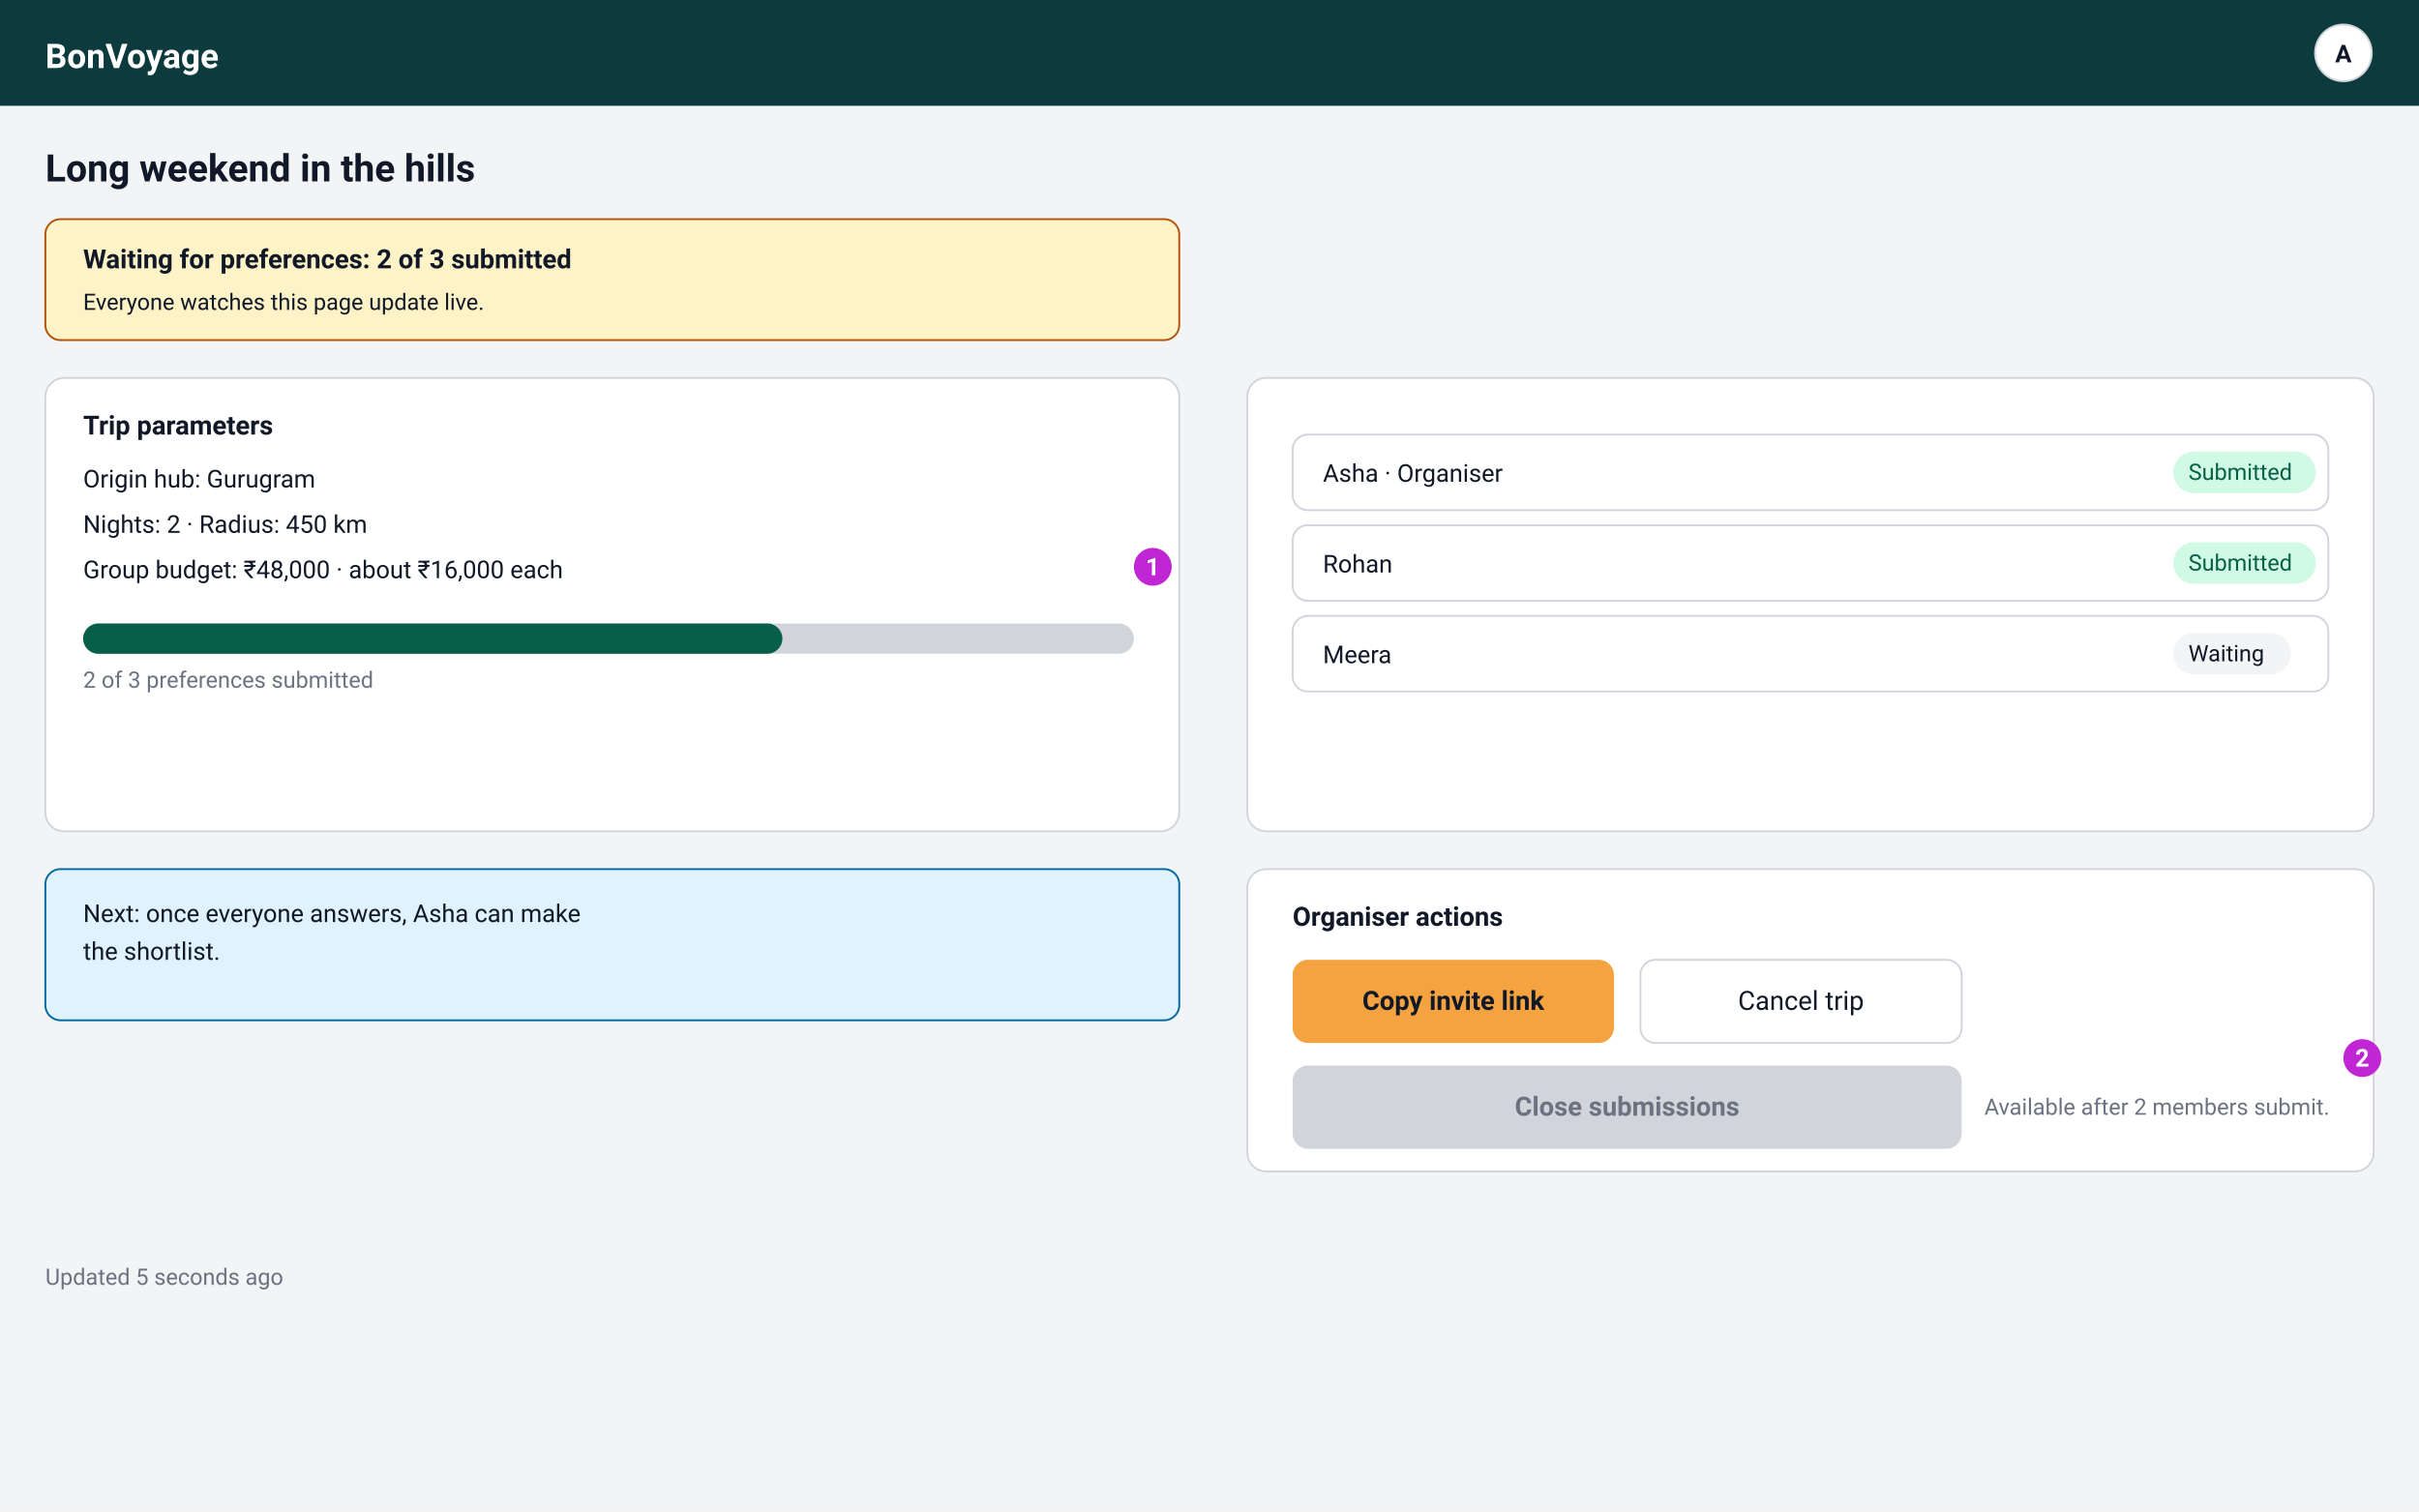
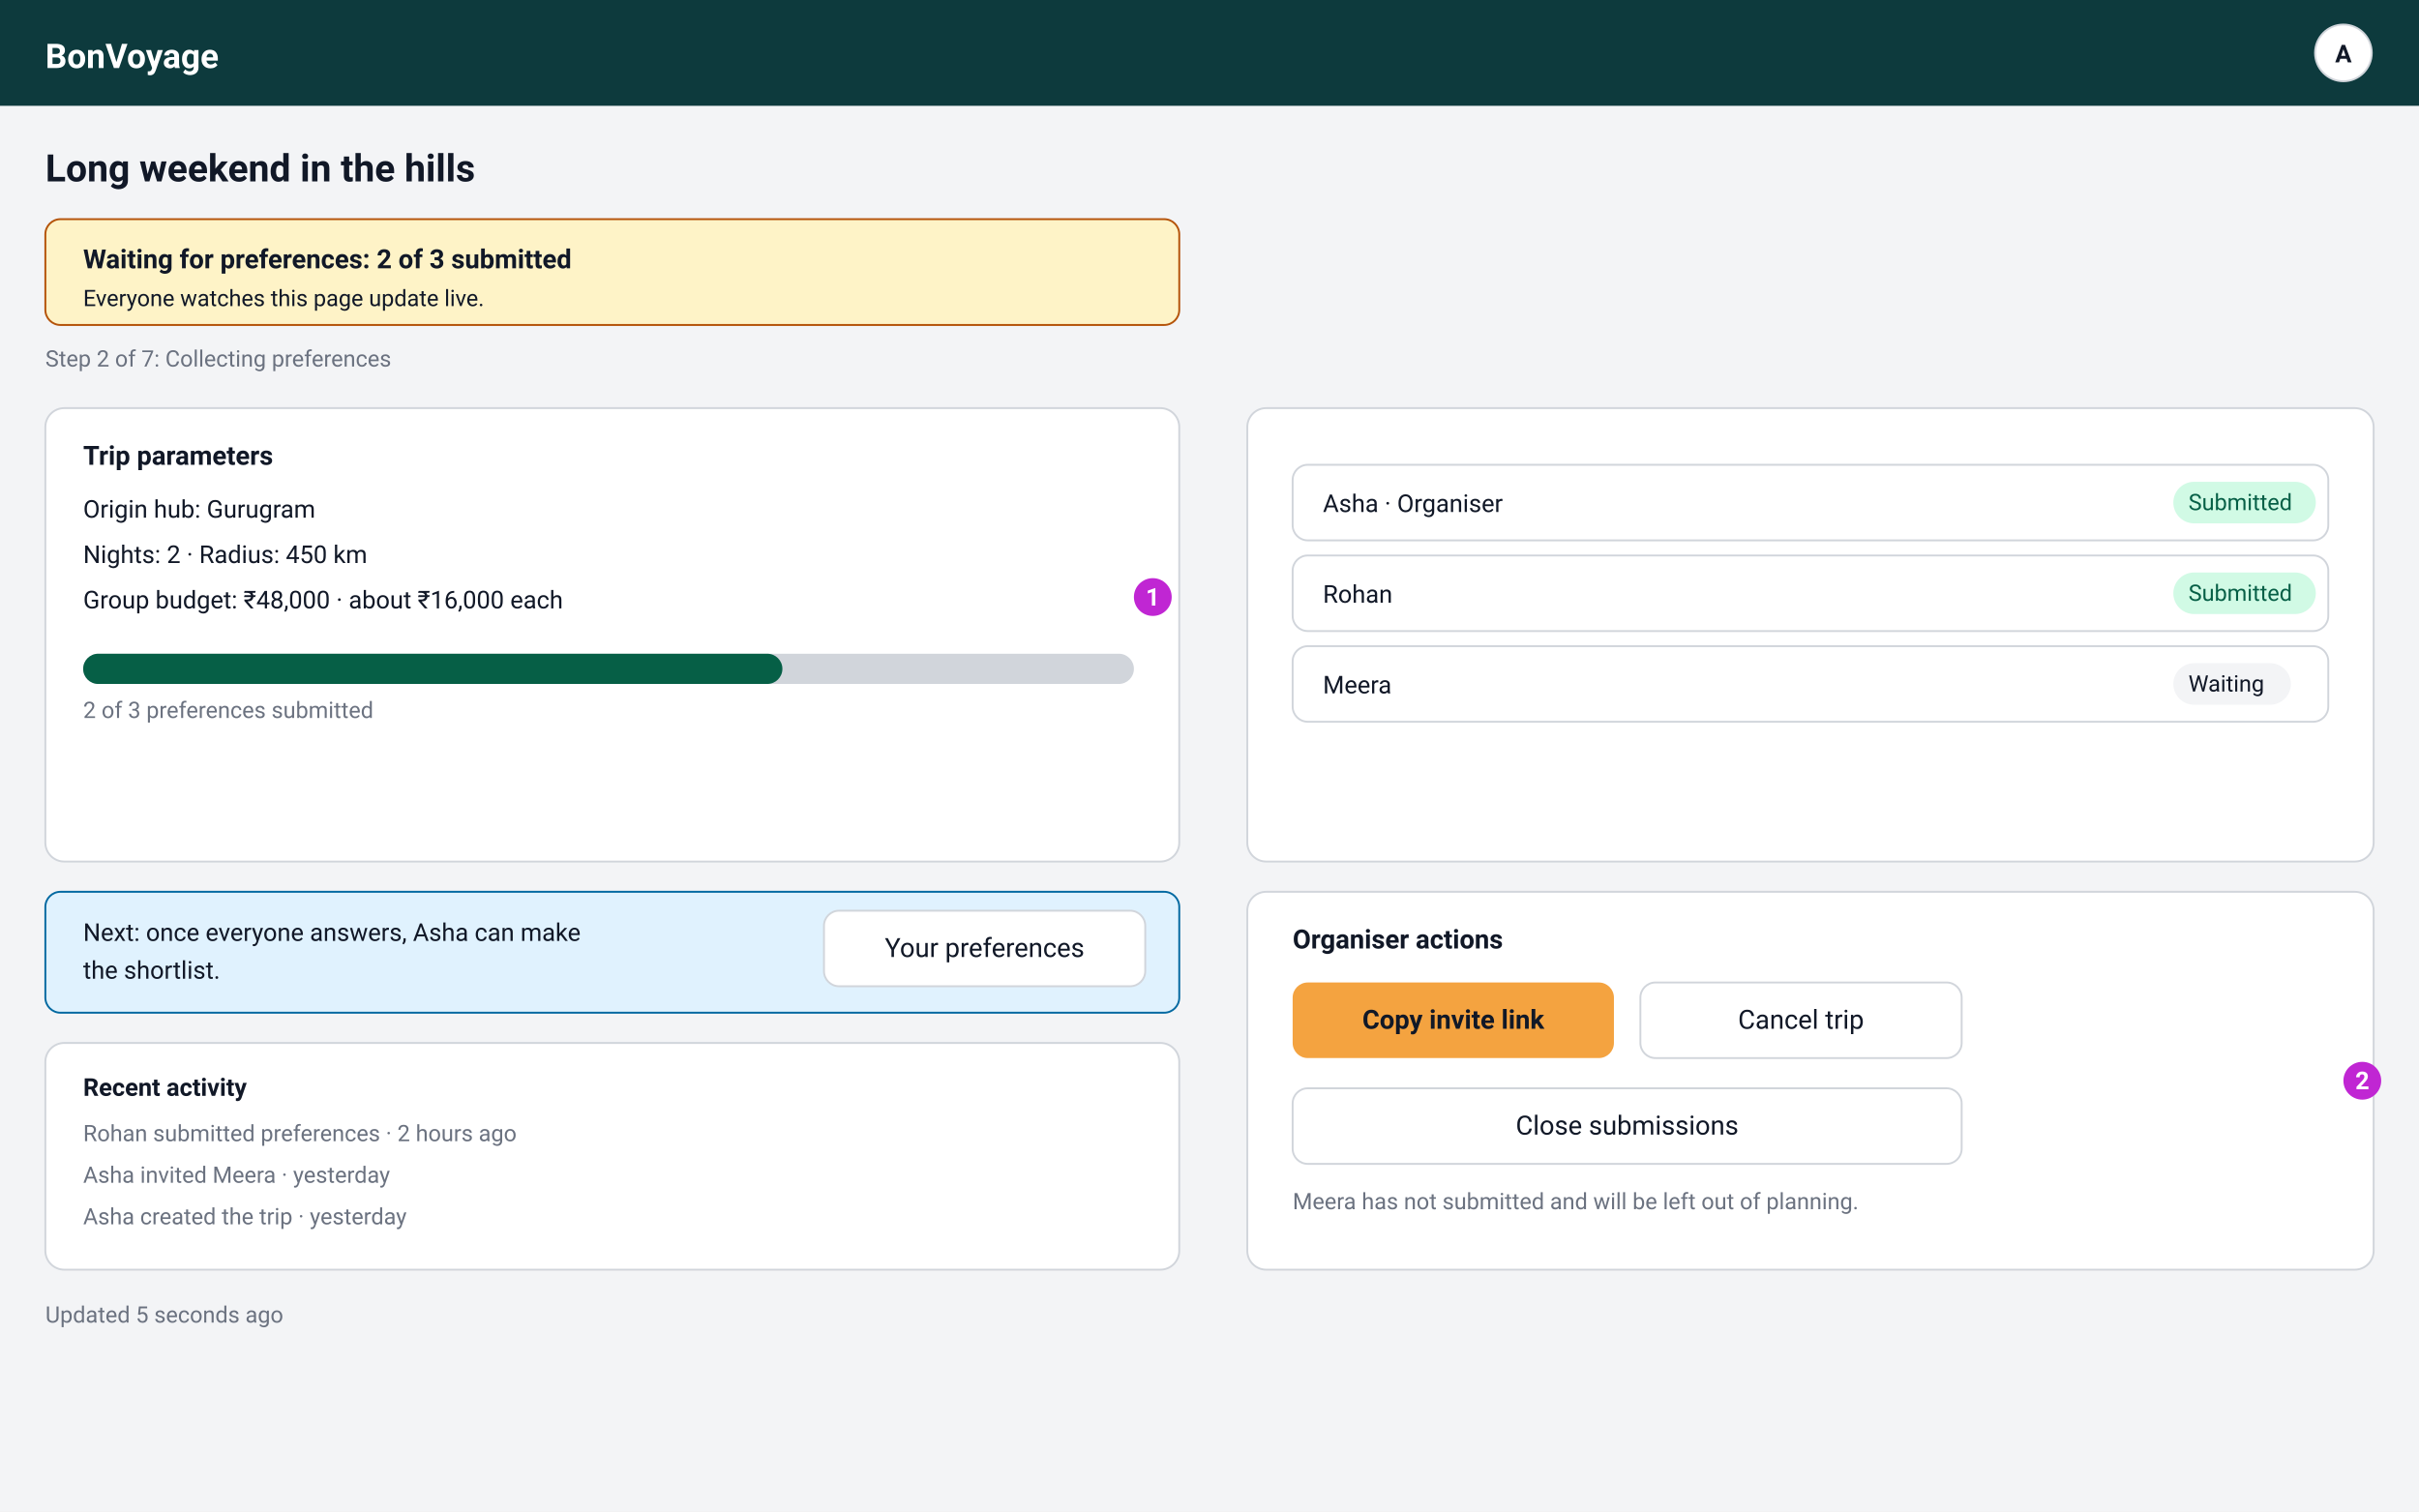
<svg xmlns="http://www.w3.org/2000/svg" width="1280" height="800" viewBox="0 0 1280 800">
  <rect width="1280" height="800" fill="#F3F4F6" />
  <rect x="0" y="0" width="1280" height="56" rx="0" fill="#0D3A3D" stroke="none" stroke-width="1" />
  <text x="24" y="36" font-family="system-ui, -apple-system, Segoe UI, Roboto, sans-serif" font-size="18" fill="#FFFFFF" font-weight="bold" text-anchor="start">BonVoyage</text>
  <circle cx="1240" cy="28" r="15" fill="#FFFFFF" stroke="#D1D5DB" />
  <text x="1240" y="33" font-family="system-ui, -apple-system, Segoe UI, Roboto, sans-serif" font-size="13" fill="#111827" font-weight="bold" text-anchor="middle">A</text>
  <text x="24" y="96" font-family="system-ui, -apple-system, Segoe UI, Roboto, sans-serif" font-size="20" fill="#111827" font-weight="bold" text-anchor="start">Long weekend in the hills</text>
-   <rect x="24" y="116" width="600" height="64" rx="8" fill="#FEF3C7" stroke="#B45309" stroke-width="1" />
+   <rect x="24" y="116" width="600" height="56" rx="8" fill="#FEF3C7" stroke="#B45309" stroke-width="1" />
  <text x="44" y="142" font-family="system-ui, -apple-system, Segoe UI, Roboto, sans-serif" font-size="14" fill="#111827" font-weight="bold" text-anchor="start">Waiting for preferences: 2 of 3 submitted</text>
-   <text x="44" y="164" font-family="system-ui, -apple-system, Segoe UI, Roboto, sans-serif" font-size="12" fill="#111827" font-weight="normal" text-anchor="start">Everyone watches this page update live.</text>
-   <rect x="24" y="200" width="600" height="240" rx="10" fill="#FFFFFF" stroke="#D1D5DB" stroke-width="1" />
-   <text x="44" y="230" font-family="system-ui, -apple-system, Segoe UI, Roboto, sans-serif" font-size="14" fill="#111827" font-weight="bold" text-anchor="start">Trip parameters</text>
-   <text x="44" y="258" font-family="system-ui, -apple-system, Segoe UI, Roboto, sans-serif" font-size="13" fill="#111827" font-weight="normal" text-anchor="start">Origin hub: Gurugram</text>
-   <text x="44" y="282" font-family="system-ui, -apple-system, Segoe UI, Roboto, sans-serif" font-size="13" fill="#111827" font-weight="normal" text-anchor="start">Nights: 2 · Radius: 450 km</text>
-   <text x="44" y="306" font-family="system-ui, -apple-system, Segoe UI, Roboto, sans-serif" font-size="13" fill="#111827" font-weight="normal" text-anchor="start">Group budget: ₹48,000 · about ₹16,000 each</text>
-   <circle cx="610" cy="300" r="10" fill="#C026D3" />
-   <text x="610" y="304.5" font-family="system-ui, -apple-system, Segoe UI, Roboto, sans-serif" font-size="13" fill="#FFFFFF" font-weight="bold" text-anchor="middle">1</text>
-   <rect x="44" y="330" width="556" height="16" rx="8" fill="#D1D5DB" stroke="none" stroke-width="1" />
-   <rect x="44" y="330" width="370" height="16" rx="8" fill="#065F46" stroke="none" stroke-width="1" />
-   <text x="44" y="364" font-family="system-ui, -apple-system, Segoe UI, Roboto, sans-serif" font-size="12" fill="#6B7280" font-weight="normal" text-anchor="start">2 of 3 preferences submitted</text>
-   <rect x="660" y="200" width="596" height="240" rx="10" fill="#FFFFFF" stroke="#D1D5DB" stroke-width="1" />
-   <rect x="684" y="230" width="548" height="40" rx="8" fill="#FFFFFF" stroke="#D1D5DB" stroke-width="1" />
-   <text x="700" y="255" font-family="system-ui, -apple-system, Segoe UI, Roboto, sans-serif" font-size="13" fill="#111827" font-weight="normal" text-anchor="start">Asha · Organiser</text>
-   <rect x="1150" y="239" width="75.4" height="22" rx="11" fill="#D1FAE5" stroke="none" stroke-width="1" />
-   <text x="1158" y="254" font-family="system-ui, -apple-system, Segoe UI, Roboto, sans-serif" font-size="12" fill="#065F46" font-weight="normal" text-anchor="start">Submitted</text>
-   <rect x="684" y="278" width="548" height="40" rx="8" fill="#FFFFFF" stroke="#D1D5DB" stroke-width="1" />
-   <text x="700" y="303" font-family="system-ui, -apple-system, Segoe UI, Roboto, sans-serif" font-size="13" fill="#111827" font-weight="normal" text-anchor="start">Rohan</text>
-   <rect x="1150" y="287" width="75.4" height="22" rx="11" fill="#D1FAE5" stroke="none" stroke-width="1" />
-   <text x="1158" y="302" font-family="system-ui, -apple-system, Segoe UI, Roboto, sans-serif" font-size="12" fill="#065F46" font-weight="normal" text-anchor="start">Submitted</text>
-   <rect x="684" y="326" width="548" height="40" rx="8" fill="#FFFFFF" stroke="#D1D5DB" stroke-width="1" />
-   <text x="700" y="351" font-family="system-ui, -apple-system, Segoe UI, Roboto, sans-serif" font-size="13" fill="#111827" font-weight="normal" text-anchor="start">Meera</text>
-   <rect x="1150" y="335" width="62.2" height="22" rx="11" fill="#F3F4F6" stroke="none" stroke-width="1" />
-   <text x="1158" y="350" font-family="system-ui, -apple-system, Segoe UI, Roboto, sans-serif" font-size="12" fill="#111827" font-weight="normal" text-anchor="start">Waiting</text>
-   <rect x="24" y="460" width="600" height="80" rx="8" fill="#E0F2FE" stroke="#0369A1" stroke-width="1" />
-   <text x="44" y="488" font-family="system-ui, -apple-system, Segoe UI, Roboto, sans-serif" font-size="13" fill="#111827" font-weight="normal" text-anchor="start">Next: once everyone answers, Asha can make</text>
-   <text x="44" y="508" font-family="system-ui, -apple-system, Segoe UI, Roboto, sans-serif" font-size="13" fill="#111827" font-weight="normal" text-anchor="start">the shortlist.</text>
-   <rect x="660" y="460" width="596" height="160" rx="10" fill="#FFFFFF" stroke="#D1D5DB" stroke-width="1" />
-   <text x="684" y="490" font-family="system-ui, -apple-system, Segoe UI, Roboto, sans-serif" font-size="14" fill="#111827" font-weight="bold" text-anchor="start">Organiser actions</text>
-   <rect x="684" y="508" width="170" height="44" rx="8" fill="#F4A340" stroke="none" stroke-width="1" />
-   <text x="769" y="534.5" font-family="system-ui, -apple-system, Segoe UI, Roboto, sans-serif" font-size="14" fill="#111827" font-weight="bold" text-anchor="middle">Copy invite link</text>
-   <rect x="868" y="508" width="170" height="44" rx="8" fill="#FFFFFF" stroke="#D1D5DB" stroke-width="1" />
-   <text x="953" y="534.5" font-family="system-ui, -apple-system, Segoe UI, Roboto, sans-serif" font-size="14" fill="#111827" font-weight="normal" text-anchor="middle">Cancel trip</text>
-   <rect x="684" y="564" width="354" height="44" rx="8" fill="#D1D5DB" stroke="none" stroke-width="1" />
-   <text x="861" y="590.5" font-family="system-ui, -apple-system, Segoe UI, Roboto, sans-serif" font-size="14" fill="#6B7280" font-weight="bold" text-anchor="middle">Close submissions</text>
-   <text x="1050" y="590" font-family="system-ui, -apple-system, Segoe UI, Roboto, sans-serif" font-size="12" fill="#6B7280" font-weight="normal" text-anchor="start">Available after 2 members submit.</text>
-   <circle cx="1250" cy="560" r="10" fill="#C026D3" />
-   <text x="1250" y="564.5" font-family="system-ui, -apple-system, Segoe UI, Roboto, sans-serif" font-size="13" fill="#FFFFFF" font-weight="bold" text-anchor="middle">2</text>
-   <text x="24" y="680" font-family="system-ui, -apple-system, Segoe UI, Roboto, sans-serif" font-size="12" fill="#6B7280" font-weight="normal" text-anchor="start">Updated 5 seconds ago</text>
+   <text x="44" y="162" font-family="system-ui, -apple-system, Segoe UI, Roboto, sans-serif" font-size="12" fill="#111827" font-weight="normal" text-anchor="start">Everyone watches this page update live.</text>
+   <text x="24" y="194" font-family="system-ui, -apple-system, Segoe UI, Roboto, sans-serif" font-size="12" fill="#6B7280" font-weight="normal" text-anchor="start">Step 2 of 7: Collecting preferences</text>
+   <rect x="24" y="216" width="600" height="240" rx="10" fill="#FFFFFF" stroke="#D1D5DB" stroke-width="1" />
+   <text x="44" y="246" font-family="system-ui, -apple-system, Segoe UI, Roboto, sans-serif" font-size="14" fill="#111827" font-weight="bold" text-anchor="start">Trip parameters</text>
+   <text x="44" y="274" font-family="system-ui, -apple-system, Segoe UI, Roboto, sans-serif" font-size="13" fill="#111827" font-weight="normal" text-anchor="start">Origin hub: Gurugram</text>
+   <text x="44" y="298" font-family="system-ui, -apple-system, Segoe UI, Roboto, sans-serif" font-size="13" fill="#111827" font-weight="normal" text-anchor="start">Nights: 2 · Radius: 450 km</text>
+   <text x="44" y="322" font-family="system-ui, -apple-system, Segoe UI, Roboto, sans-serif" font-size="13" fill="#111827" font-weight="normal" text-anchor="start">Group budget: ₹48,000 · about ₹16,000 each</text>
+   <circle cx="610" cy="316" r="10" fill="#C026D3" />
+   <text x="610" y="320.5" font-family="system-ui, -apple-system, Segoe UI, Roboto, sans-serif" font-size="13" fill="#FFFFFF" font-weight="bold" text-anchor="middle">1</text>
+   <rect x="44" y="346" width="556" height="16" rx="8" fill="#D1D5DB" stroke="none" stroke-width="1" />
+   <rect x="44" y="346" width="370" height="16" rx="8" fill="#065F46" stroke="none" stroke-width="1" />
+   <text x="44" y="380" font-family="system-ui, -apple-system, Segoe UI, Roboto, sans-serif" font-size="12" fill="#6B7280" font-weight="normal" text-anchor="start">2 of 3 preferences submitted</text>
+   <rect x="660" y="216" width="596" height="240" rx="10" fill="#FFFFFF" stroke="#D1D5DB" stroke-width="1" />
+   <rect x="684" y="246" width="548" height="40" rx="8" fill="#FFFFFF" stroke="#D1D5DB" stroke-width="1" />
+   <text x="700" y="271" font-family="system-ui, -apple-system, Segoe UI, Roboto, sans-serif" font-size="13" fill="#111827" font-weight="normal" text-anchor="start">Asha · Organiser</text>
+   <rect x="1150" y="255" width="75.4" height="22" rx="11" fill="#D1FAE5" stroke="none" stroke-width="1" />
+   <text x="1158" y="270" font-family="system-ui, -apple-system, Segoe UI, Roboto, sans-serif" font-size="12" fill="#065F46" font-weight="normal" text-anchor="start">Submitted</text>
+   <rect x="684" y="294" width="548" height="40" rx="8" fill="#FFFFFF" stroke="#D1D5DB" stroke-width="1" />
+   <text x="700" y="319" font-family="system-ui, -apple-system, Segoe UI, Roboto, sans-serif" font-size="13" fill="#111827" font-weight="normal" text-anchor="start">Rohan</text>
+   <rect x="1150" y="303" width="75.4" height="22" rx="11" fill="#D1FAE5" stroke="none" stroke-width="1" />
+   <text x="1158" y="318" font-family="system-ui, -apple-system, Segoe UI, Roboto, sans-serif" font-size="12" fill="#065F46" font-weight="normal" text-anchor="start">Submitted</text>
+   <rect x="684" y="342" width="548" height="40" rx="8" fill="#FFFFFF" stroke="#D1D5DB" stroke-width="1" />
+   <text x="700" y="367" font-family="system-ui, -apple-system, Segoe UI, Roboto, sans-serif" font-size="13" fill="#111827" font-weight="normal" text-anchor="start">Meera</text>
+   <rect x="1150" y="351" width="62.2" height="22" rx="11" fill="#F3F4F6" stroke="none" stroke-width="1" />
+   <text x="1158" y="366" font-family="system-ui, -apple-system, Segoe UI, Roboto, sans-serif" font-size="12" fill="#111827" font-weight="normal" text-anchor="start">Waiting</text>
+   <rect x="24" y="472" width="600" height="64" rx="8" fill="#E0F2FE" stroke="#0369A1" stroke-width="1" />
+   <text x="44" y="498" font-family="system-ui, -apple-system, Segoe UI, Roboto, sans-serif" font-size="13" fill="#111827" font-weight="normal" text-anchor="start">Next: once everyone answers, Asha can make</text>
+   <text x="44" y="518" font-family="system-ui, -apple-system, Segoe UI, Roboto, sans-serif" font-size="13" fill="#111827" font-weight="normal" text-anchor="start">the shortlist.</text>
+   <rect x="436" y="482" width="170" height="40" rx="8" fill="#FFFFFF" stroke="#D1D5DB" stroke-width="1" />
+   <text x="521" y="506.5" font-family="system-ui, -apple-system, Segoe UI, Roboto, sans-serif" font-size="14" fill="#111827" font-weight="normal" text-anchor="middle">Your preferences</text>
+   <rect x="24" y="552" width="600" height="120" rx="10" fill="#FFFFFF" stroke="#D1D5DB" stroke-width="1" />
+   <text x="44" y="580" font-family="system-ui, -apple-system, Segoe UI, Roboto, sans-serif" font-size="13" fill="#111827" font-weight="bold" text-anchor="start">Recent activity</text>
+   <text x="44" y="604" font-family="system-ui, -apple-system, Segoe UI, Roboto, sans-serif" font-size="12" fill="#6B7280" font-weight="normal" text-anchor="start">Rohan submitted preferences · 2 hours ago</text>
+   <text x="44" y="626" font-family="system-ui, -apple-system, Segoe UI, Roboto, sans-serif" font-size="12" fill="#6B7280" font-weight="normal" text-anchor="start">Asha invited Meera · yesterday</text>
+   <text x="44" y="648" font-family="system-ui, -apple-system, Segoe UI, Roboto, sans-serif" font-size="12" fill="#6B7280" font-weight="normal" text-anchor="start">Asha created the trip · yesterday</text>
+   <rect x="660" y="472" width="596" height="200" rx="10" fill="#FFFFFF" stroke="#D1D5DB" stroke-width="1" />
+   <text x="684" y="502" font-family="system-ui, -apple-system, Segoe UI, Roboto, sans-serif" font-size="14" fill="#111827" font-weight="bold" text-anchor="start">Organiser actions</text>
+   <rect x="684" y="520" width="170" height="40" rx="8" fill="#F4A340" stroke="none" stroke-width="1" />
+   <text x="769" y="544.5" font-family="system-ui, -apple-system, Segoe UI, Roboto, sans-serif" font-size="14" fill="#111827" font-weight="bold" text-anchor="middle">Copy invite link</text>
+   <rect x="868" y="520" width="170" height="40" rx="8" fill="#FFFFFF" stroke="#D1D5DB" stroke-width="1" />
+   <text x="953" y="544.5" font-family="system-ui, -apple-system, Segoe UI, Roboto, sans-serif" font-size="14" fill="#111827" font-weight="normal" text-anchor="middle">Cancel trip</text>
+   <rect x="684" y="576" width="354" height="40" rx="8" fill="#FFFFFF" stroke="#D1D5DB" stroke-width="1" />
+   <text x="861" y="600.5" font-family="system-ui, -apple-system, Segoe UI, Roboto, sans-serif" font-size="14" fill="#111827" font-weight="normal" text-anchor="middle">Close submissions</text>
+   <text x="684" y="640" font-family="system-ui, -apple-system, Segoe UI, Roboto, sans-serif" font-size="12" fill="#6B7280" font-weight="normal" text-anchor="start">Meera has not submitted and will be left out of planning.</text>
+   <circle cx="1250" cy="572" r="10" fill="#C026D3" />
+   <text x="1250" y="576.5" font-family="system-ui, -apple-system, Segoe UI, Roboto, sans-serif" font-size="13" fill="#FFFFFF" font-weight="bold" text-anchor="middle">2</text>
+   <text x="24" y="700" font-family="system-ui, -apple-system, Segoe UI, Roboto, sans-serif" font-size="12" fill="#6B7280" font-weight="normal" text-anchor="start">Updated 5 seconds ago</text>
</svg>
